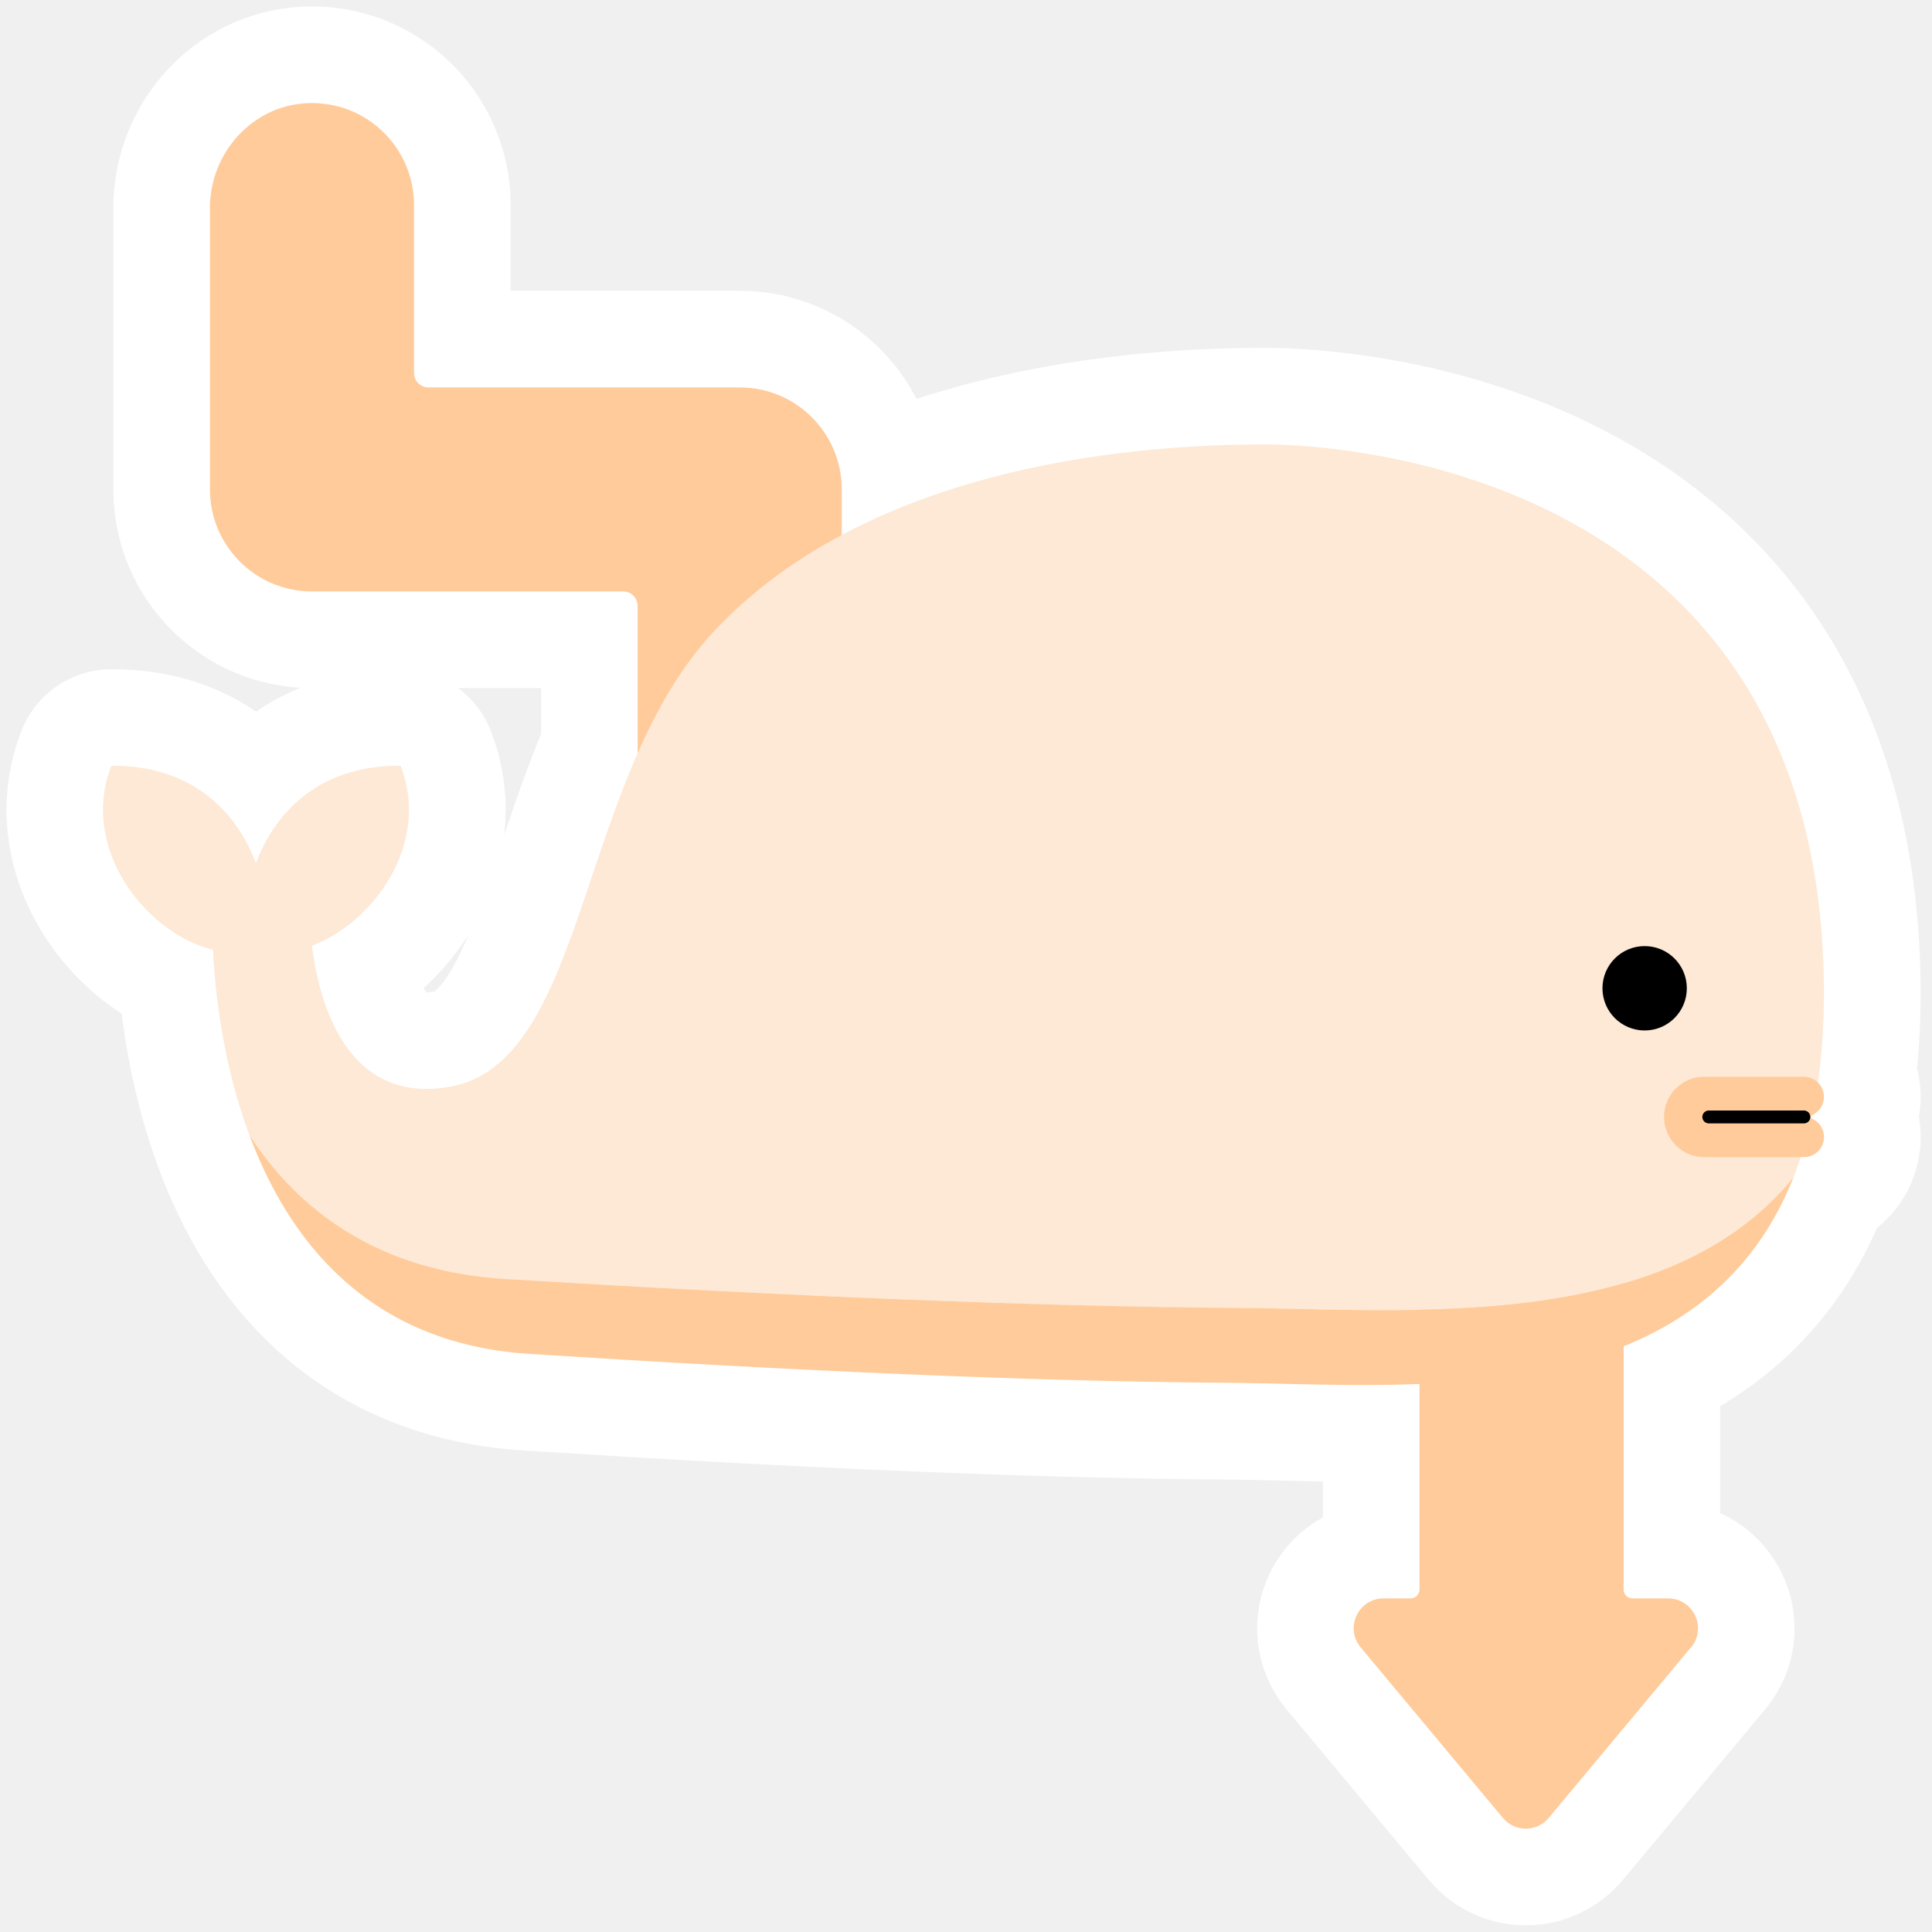
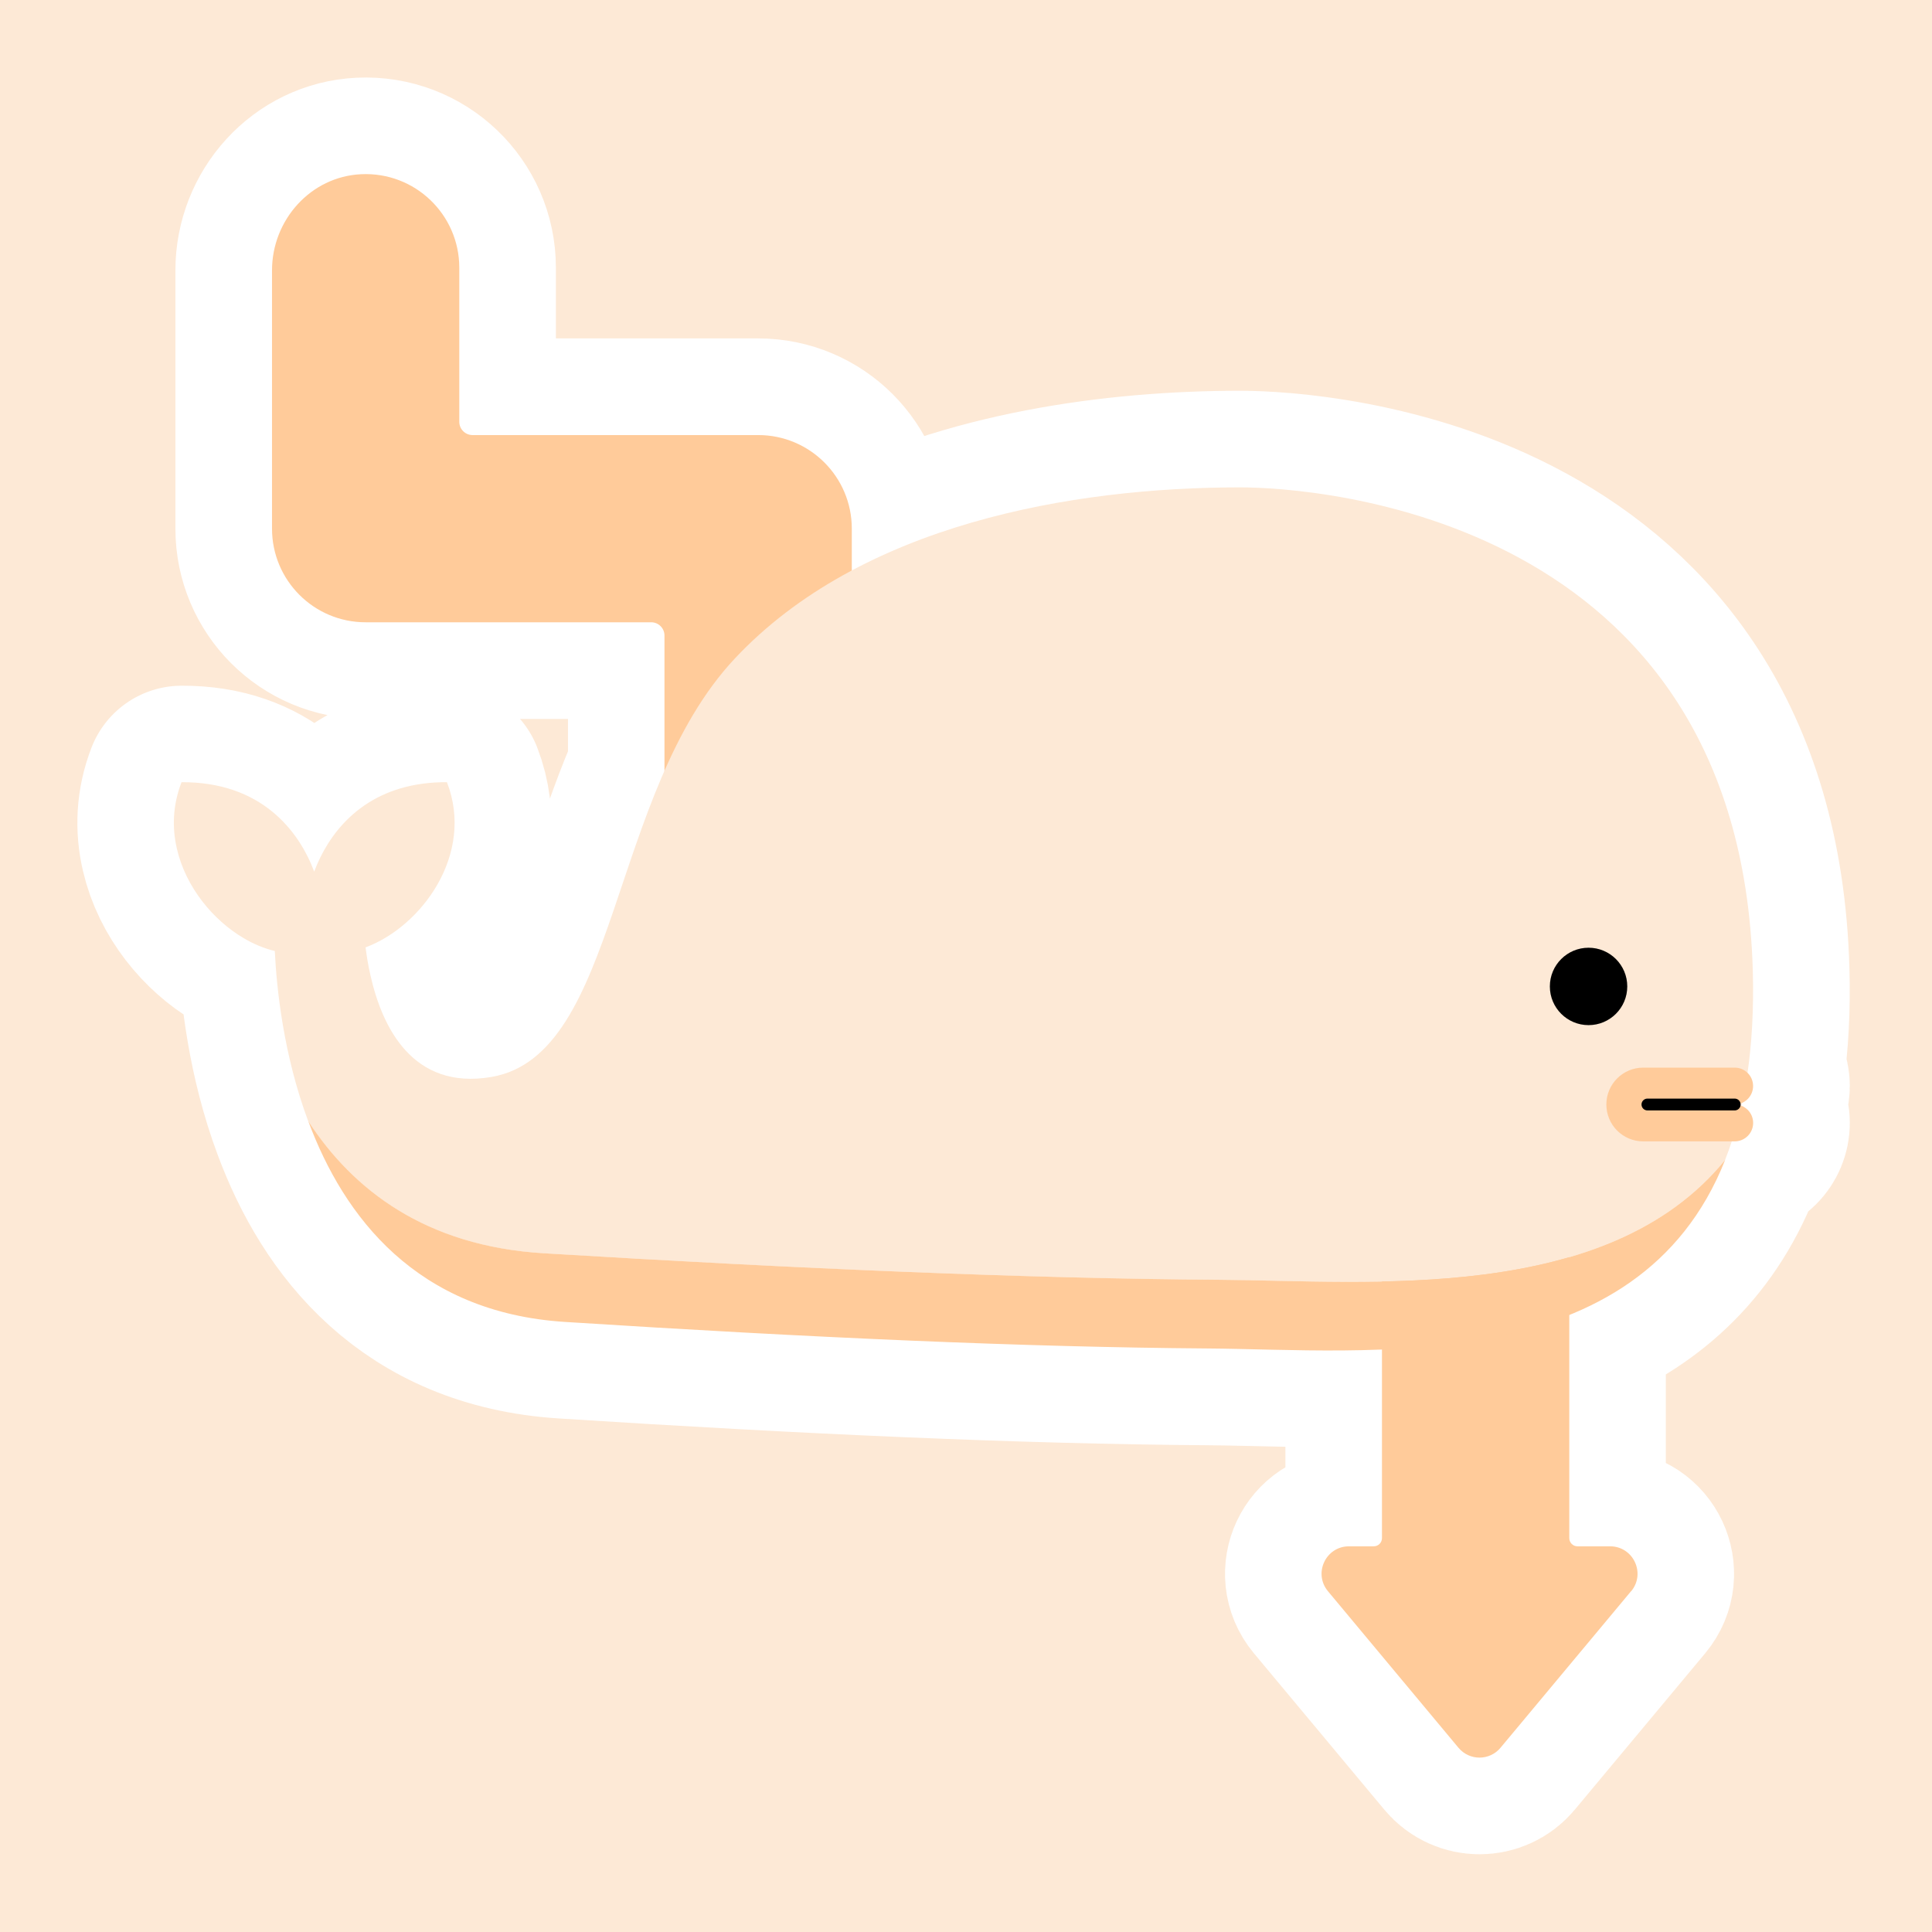
<svg xmlns="http://www.w3.org/2000/svg" width="300" height="300" viewBox="0 0 300 300" fill="none">
-   <g clip-path="url(#clip0_794_454)">
-     <path d="M282.32 174.35C282.88 174.92 283.24 175.69 283.24 176.56C283.24 178.28 281.84 179.68 280.11 179.68H279.63C279.27 180.75 278.89 181.8 278.5 182.81C273.07 196.52 263.45 204.49 252.11 209.08V246.83C252.11 247.59 252.72 248.21 253.49 248.21H259.01C262.94 248.21 265.09 252.79 262.58 255.81L240.49 282.3C238.64 284.52 235.23 284.52 233.38 282.3L211.29 255.81C208.78 252.78 210.92 248.21 214.86 248.21H219.05C219.82 248.21 220.43 247.59 220.43 246.83V214.92C209.74 215.36 199.34 214.81 190.8 214.75C159.99 214.53 123.62 212.91 82.16 210.25C57.09 208.66 44.76 192.48 38.74 176.29C34.55 165.1 33.38 153.89 33.08 147.48C31.32 147.07 29.53 146.34 27.81 145.3C22.62 142.24 18.02 136.67 16.53 130.2C15.69 126.62 15.81 122.77 17.31 118.92C30.79 118.86 37.17 127.13 39.77 134.05C42.09 127.85 47.45 120.57 58.23 119.17C59.48 119.01 60.82 118.91 62.23 118.92C66.97 131.16 57.84 143.4 48.46 146.86C48.63 148.3 48.9 149.95 49.31 151.69C51.25 160.24 56.34 171.08 69.75 168.8C86.25 165.99 89.11 139.51 99.03 116.99V94.09C99.03 92.85 98.03 91.85 96.79 91.85H48.44C39.69 91.85 32.6 84.76 32.6 76.01V32.29C32.6 23.76 39.15 16.42 47.68 16.02C56.78 15.59 64.29 22.84 64.29 31.84V57.91C64.29 59.15 65.29 60.15 66.53 60.15H114.86C123.61 60.15 130.7 67.24 130.7 75.99V83.08C150.85 72.34 175.63 69.01 196.44 69.01C209.18 69.01 280.98 73.72 283.18 150.73C283.36 157.13 283.05 162.89 282.29 168.1C282.3 168.1 282.31 168.11 282.32 168.12C282.88 168.68 283.24 169.46 283.24 170.32C283.24 171.6 282.48 172.68 281.39 173.16C281.36 173.33 281.32 173.5 281.28 173.66C281.67 173.82 282.03 174.06 282.32 174.36V174.35Z" fill="#FFCB9A" stroke="white" stroke-width="30" stroke-linecap="round" stroke-linejoin="round" />
-     <path d="M262.57 255.8L240.48 282.29C238.63 284.51 235.22 284.51 233.37 282.29L211.28 255.8C208.77 252.77 210.91 248.2 214.85 248.2H219.04C219.8 248.2 220.42 247.58 220.42 246.82V139.1H114.85C106.1 139.1 99.01 132.01 99.01 123.26V94.08C99.01 92.85 98.01 91.84 96.77 91.84H48.44C39.69 91.84 32.6 84.75 32.6 76V32.29C32.6 23.76 39.15 16.42 47.68 16.02C56.78 15.59 64.29 22.84 64.29 31.84V57.92C64.29 59.15 65.29 60.16 66.53 60.16H114.87C123.62 60.16 130.71 67.25 130.71 76V107.42H236.28C245.03 107.42 252.12 114.51 252.12 123.26V246.82C252.12 247.58 252.74 248.2 253.5 248.2H259.02C262.95 248.2 265.1 252.78 262.59 255.8H262.57Z" fill="#FFCB9A" />
-     <path d="M278.501 182.8C258.601 207.3 218.181 203.27 192.981 203.11C160.541 202.89 122.231 201.27 78.551 198.62C58.561 197.41 46.271 187.86 38.731 176.28C34.551 165.08 33.381 153.87 33.071 147.46C31.311 147.05 29.521 146.31 27.801 145.29C22.611 142.23 18.011 136.66 16.511 130.19C15.671 126.61 15.791 122.76 17.291 118.9C30.771 118.83 37.141 127.1 39.741 134.03C42.061 127.82 47.421 120.54 58.201 119.14C59.461 118.97 60.791 118.89 62.201 118.9C66.951 131.15 57.811 143.38 48.431 146.85C48.611 148.28 48.871 149.93 49.281 151.68C51.221 160.23 56.321 171.06 69.721 168.78C91.331 165.1 89.551 120.82 110.871 98.02C132.191 75.23 168.011 69.01 196.431 69.01C209.161 69.01 280.961 73.72 283.171 150.72C283.541 163.91 281.801 174.42 278.491 182.8H278.501Z" fill="#FDE9D6" />
-     <path d="M278.5 182.8C263.74 220.09 217.95 214.91 190.79 214.72C159.99 214.5 123.62 212.88 82.16 210.23C57.09 208.63 44.76 192.46 38.74 176.27C46.28 187.85 58.57 197.4 78.56 198.61C122.23 201.26 160.54 202.88 192.99 203.1C218.19 203.27 258.61 207.3 278.51 182.79L278.5 182.8Z" fill="#FFCB9A" />
-     <path d="M255.38 160.01C258.998 160.01 261.93 157.077 261.93 153.46C261.93 149.842 258.998 146.91 255.38 146.91C251.763 146.91 248.83 149.842 248.83 153.46C248.83 157.077 251.763 160.01 255.38 160.01Z" fill="black" />
-     <path d="M282.321 174.35C282.881 174.92 283.231 175.69 283.231 176.56C283.231 178.28 281.831 179.68 280.101 179.68H264.631C261.181 179.68 258.391 176.89 258.391 173.44C258.391 169.99 261.181 167.2 264.631 167.2H280.101C280.971 167.2 281.741 167.55 282.311 168.11C282.871 168.67 283.221 169.45 283.221 170.31C283.221 172.04 281.821 173.43 280.091 173.43C280.961 173.43 281.731 173.78 282.301 174.34L282.321 174.35Z" fill="#FFCB9A" />
-     <path d="M265.34 173.44H280.11" stroke="black" stroke-width="2" stroke-linecap="round" stroke-linejoin="round" />
-   </g>
-   <defs>
-     <clipPath id="clip0_794_454">
-       <rect width="297.24" height="297.95" fill="white" transform="translate(1 1)" />
-     </clipPath>
-   </defs>
+   <rect width="300" height="300" fill="#FDE9D6" />
+   <path d="M271.391 172.342C271.905 172.865 272.236 173.572 272.236 174.37C272.236 175.949 270.951 177.233 269.363 177.233H268.923C268.593 178.215 268.244 179.179 267.886 180.106C262.903 192.687 254.075 200 243.669 204.212V238.853C243.669 239.551 244.229 240.119 244.936 240.119H250.001C253.607 240.119 255.58 244.322 253.277 247.094L233.006 271.402C231.309 273.439 228.18 273.439 226.482 271.402L206.211 247.094C203.908 244.313 205.872 240.119 209.487 240.119H213.332C214.039 240.119 214.598 239.551 214.598 238.853V209.571C204.789 209.975 195.245 209.47 187.409 209.415C159.136 209.213 125.761 207.727 87.716 205.286C64.711 203.827 53.396 188.979 47.872 174.123C44.027 163.854 42.953 153.567 42.678 147.685C41.063 147.309 39.42 146.639 37.842 145.685C33.08 142.877 28.858 137.766 27.491 131.828C26.72 128.543 26.831 125.01 28.207 121.477C40.577 121.422 46.431 129.011 48.817 135.361C50.946 129.672 55.865 122.992 65.757 121.707C66.904 121.56 68.133 121.468 69.427 121.477C73.777 132.709 65.399 143.941 56.791 147.116C56.947 148.438 57.195 149.952 57.572 151.549C59.352 159.394 64.022 169.342 76.328 167.249C91.469 164.671 94.094 140.372 103.197 119.706V98.692C103.197 97.555 102.279 96.637 101.141 96.637H56.773C48.744 96.637 42.238 90.131 42.238 82.102V41.982C42.238 34.155 48.248 27.419 56.076 27.052C64.426 26.657 71.318 33.31 71.318 41.569V65.492C71.318 66.63 72.235 67.548 73.373 67.548H117.723C125.752 67.548 132.258 74.054 132.258 82.083V88.589C150.749 78.734 173.488 75.678 192.584 75.678C204.275 75.678 270.162 80 272.18 150.668C272.346 156.541 272.061 161.826 271.364 166.607C271.373 166.607 271.382 166.616 271.391 166.625C271.905 167.139 272.236 167.855 272.236 168.644C272.236 169.819 271.538 170.81 270.538 171.25C270.51 171.406 270.474 171.562 270.437 171.709C270.795 171.856 271.125 172.076 271.391 172.352V172.342Z" fill="#FFCB9A" stroke="white" stroke-width="30" stroke-linecap="round" stroke-linejoin="round" />
+   <path d="M253.268 247.084L232.998 271.393C231.3 273.43 228.171 273.43 226.473 271.393L206.203 247.084C203.899 244.304 205.863 240.11 209.479 240.11H213.324C214.021 240.11 214.59 239.541 214.59 238.844V139.996H117.714C109.685 139.996 103.179 133.489 103.179 125.46V98.683C103.179 97.555 102.261 96.628 101.123 96.628H56.774C48.744 96.628 42.238 90.122 42.238 82.092V41.982C42.238 34.155 48.249 27.419 56.076 27.052C64.427 26.657 71.318 33.31 71.318 41.569V65.501C71.318 66.63 72.236 67.557 73.374 67.557H117.733C125.762 67.557 132.268 74.063 132.268 82.092V110.925H229.144C237.173 110.925 243.679 117.431 243.679 125.46V238.844C243.679 239.541 244.248 240.11 244.945 240.11H250.011C253.617 240.11 255.59 244.313 253.287 247.084H253.268Z" fill="#FFCB9A" />
+   <path d="M267.887 180.097C249.626 202.579 212.535 198.881 189.41 198.734C159.642 198.532 124.487 197.045 84.404 194.614C66.06 193.503 54.783 184.74 47.864 174.113C44.028 163.836 42.954 153.549 42.67 147.667C41.055 147.291 39.412 146.612 37.834 145.676C33.071 142.868 28.85 137.756 27.474 131.819C26.703 128.534 26.813 125.001 28.189 121.459C40.559 121.395 46.404 128.984 48.79 135.343C50.919 129.645 55.838 122.964 65.73 121.679C66.886 121.523 68.107 121.45 69.401 121.459C73.76 132.7 65.372 143.923 56.765 147.107C56.93 148.419 57.169 149.934 57.545 151.539C59.325 159.385 64.005 169.323 76.301 167.231C96.132 163.854 94.498 123.221 114.062 102.299C133.626 81.386 166.496 75.678 192.576 75.678C204.257 75.678 270.144 80 272.172 150.659C272.512 162.762 270.915 172.407 267.878 180.097H267.887Z" fill="#FDE9D6" />
+   <path d="M267.887 180.097C254.343 214.316 212.324 209.562 187.401 209.388C159.137 209.186 125.763 207.699 87.717 205.268C64.712 203.799 53.397 188.961 47.873 174.104C54.792 184.731 66.07 193.494 84.414 194.605C124.487 197.036 159.642 198.523 189.419 198.725C212.544 198.881 249.635 202.579 267.896 180.088L267.887 180.097Z" fill="#FFCB9A" />
+   <path d="M246.671 159.183C249.99 159.183 252.681 156.492 252.681 153.173C252.681 149.853 249.99 147.162 246.671 147.162C243.351 147.162 240.66 149.853 240.66 153.173C240.66 156.492 243.351 159.183 246.671 159.183Z" fill="black" />
+   <path d="M271.393 172.342C271.907 172.865 272.228 173.572 272.228 174.37C272.228 175.949 270.943 177.233 269.356 177.233H255.16C251.994 177.233 249.434 174.673 249.434 171.507C249.434 168.341 251.994 165.781 255.16 165.781H269.356C270.154 165.781 270.861 166.102 271.384 166.616C271.897 167.13 272.219 167.846 272.219 168.635C272.219 170.223 270.934 171.498 269.346 171.498C270.145 171.498 270.851 171.819 271.374 172.333L271.393 172.342Z" fill="#FFCB9A" />
+   <path d="M255.811 171.507H269.364" stroke="black" stroke-width="1.835" stroke-linecap="round" stroke-linejoin="round" />
</svg>
